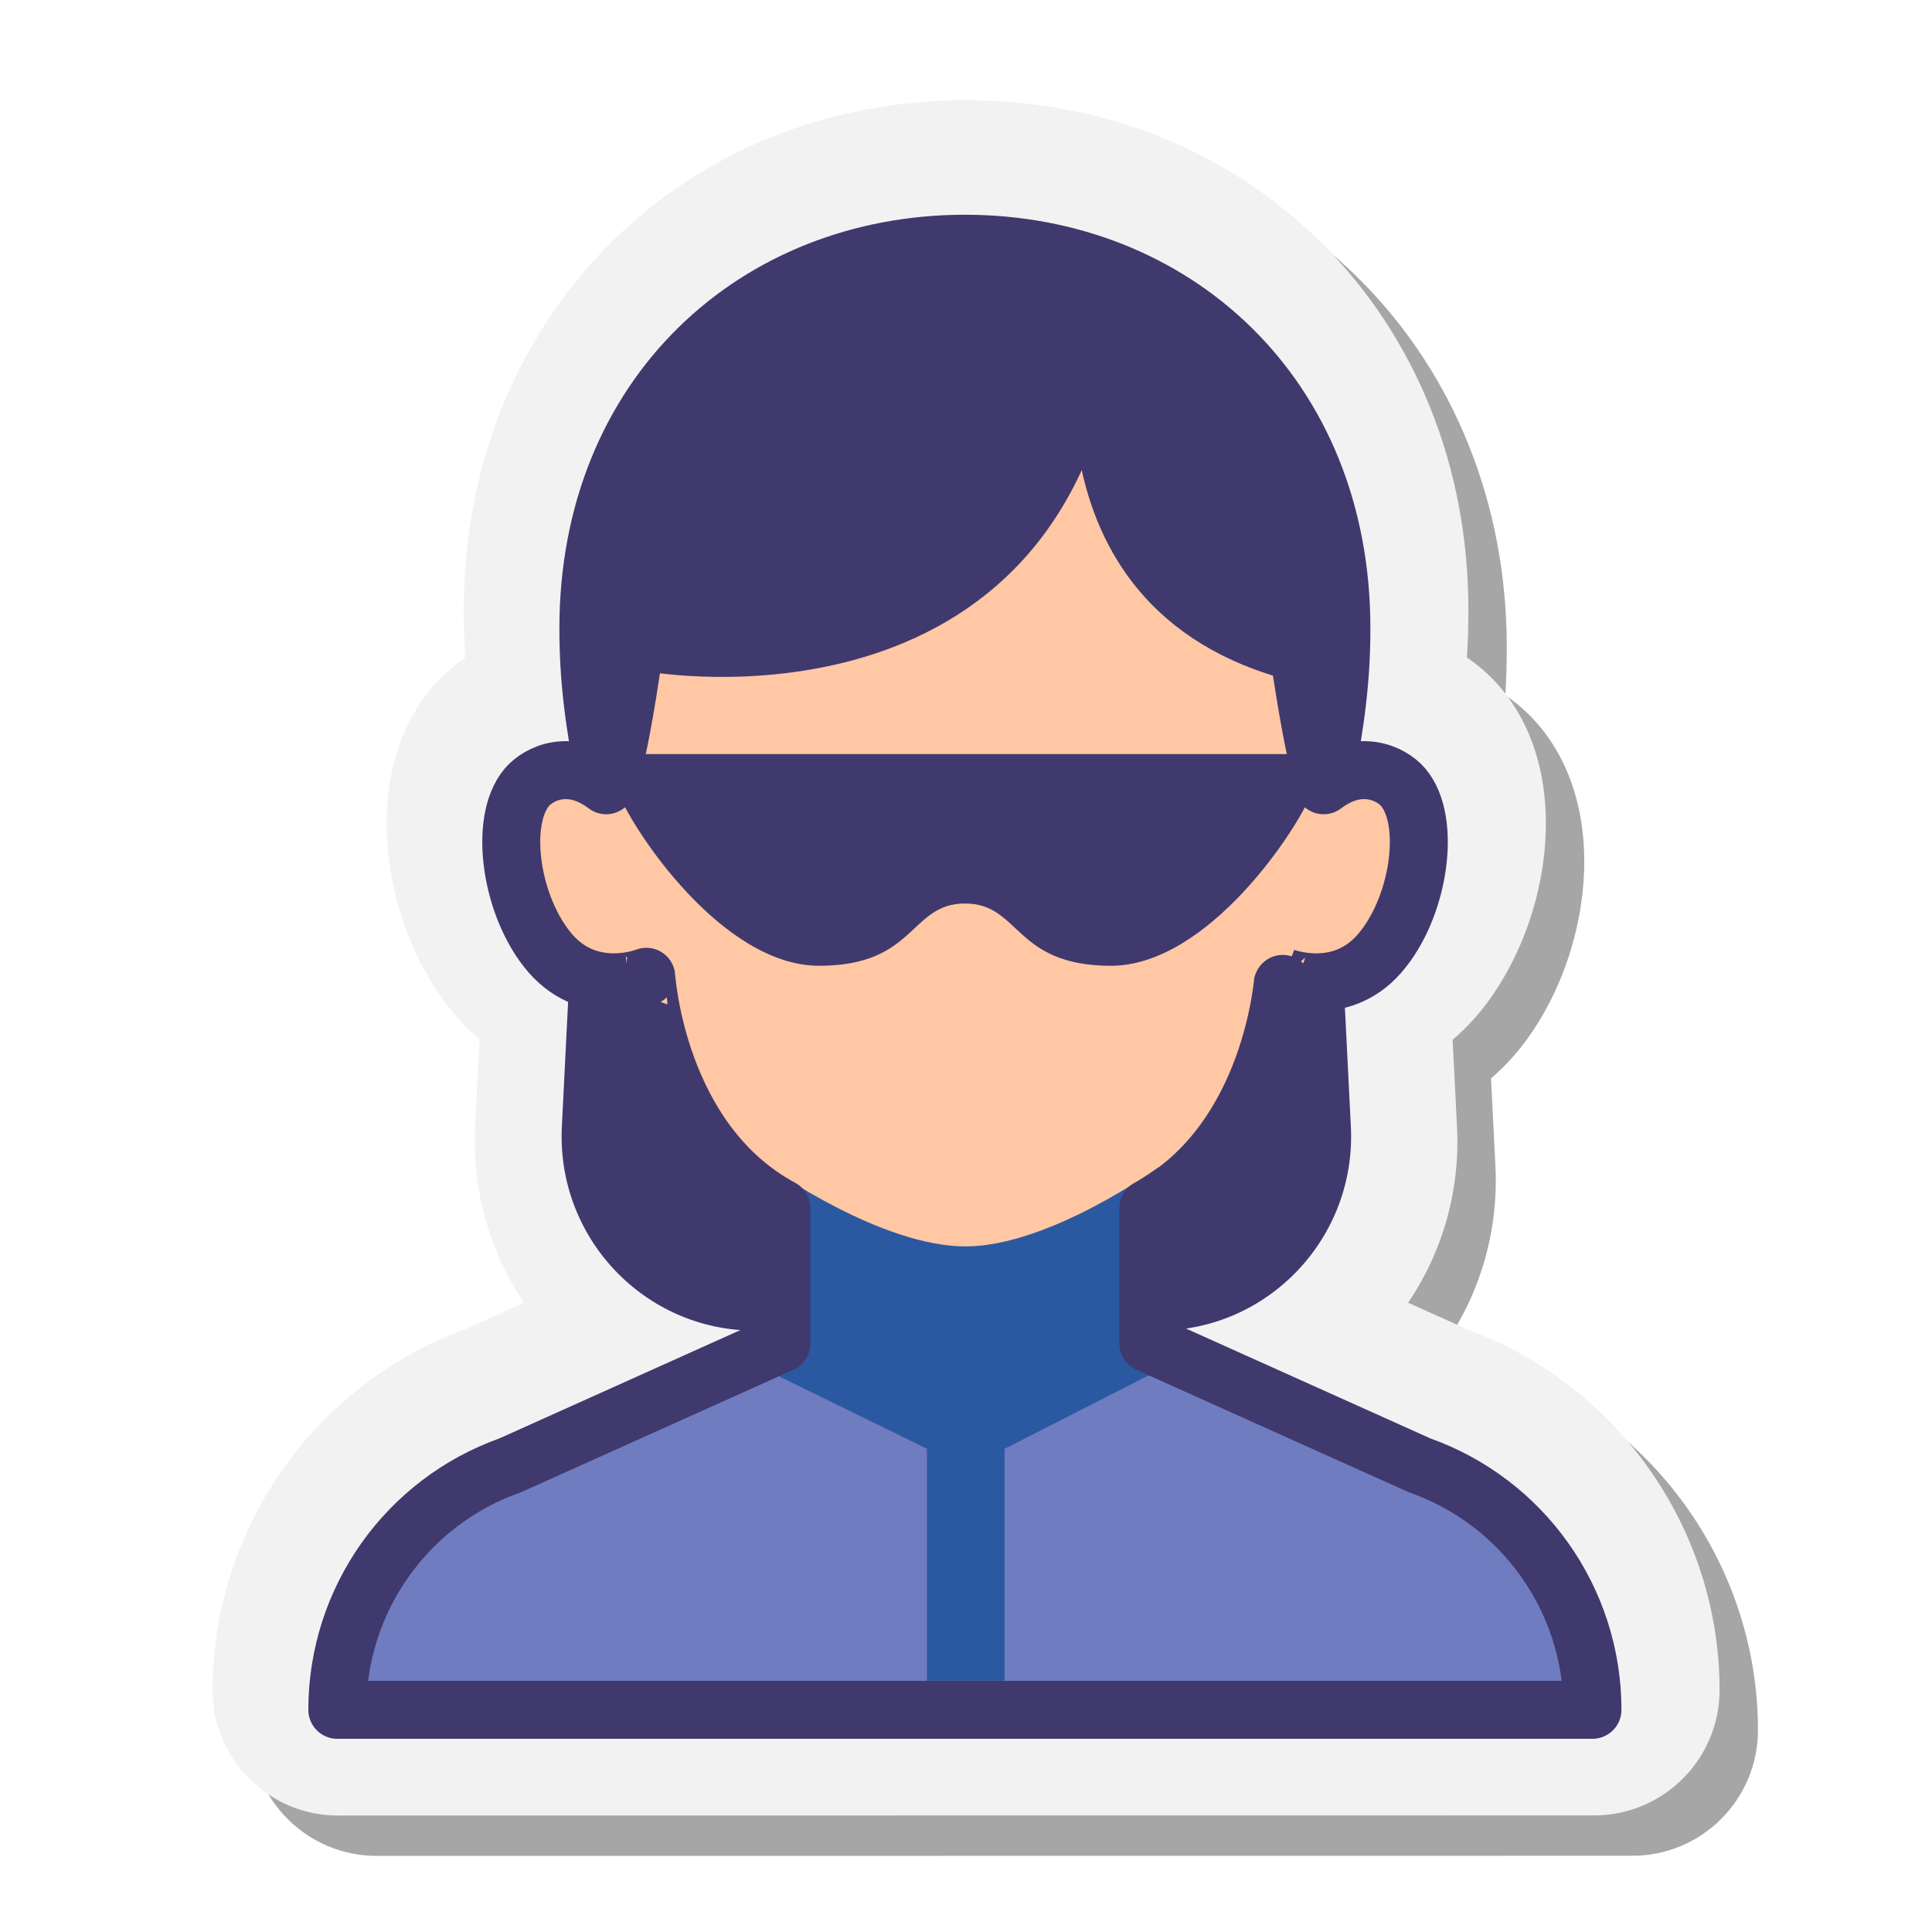
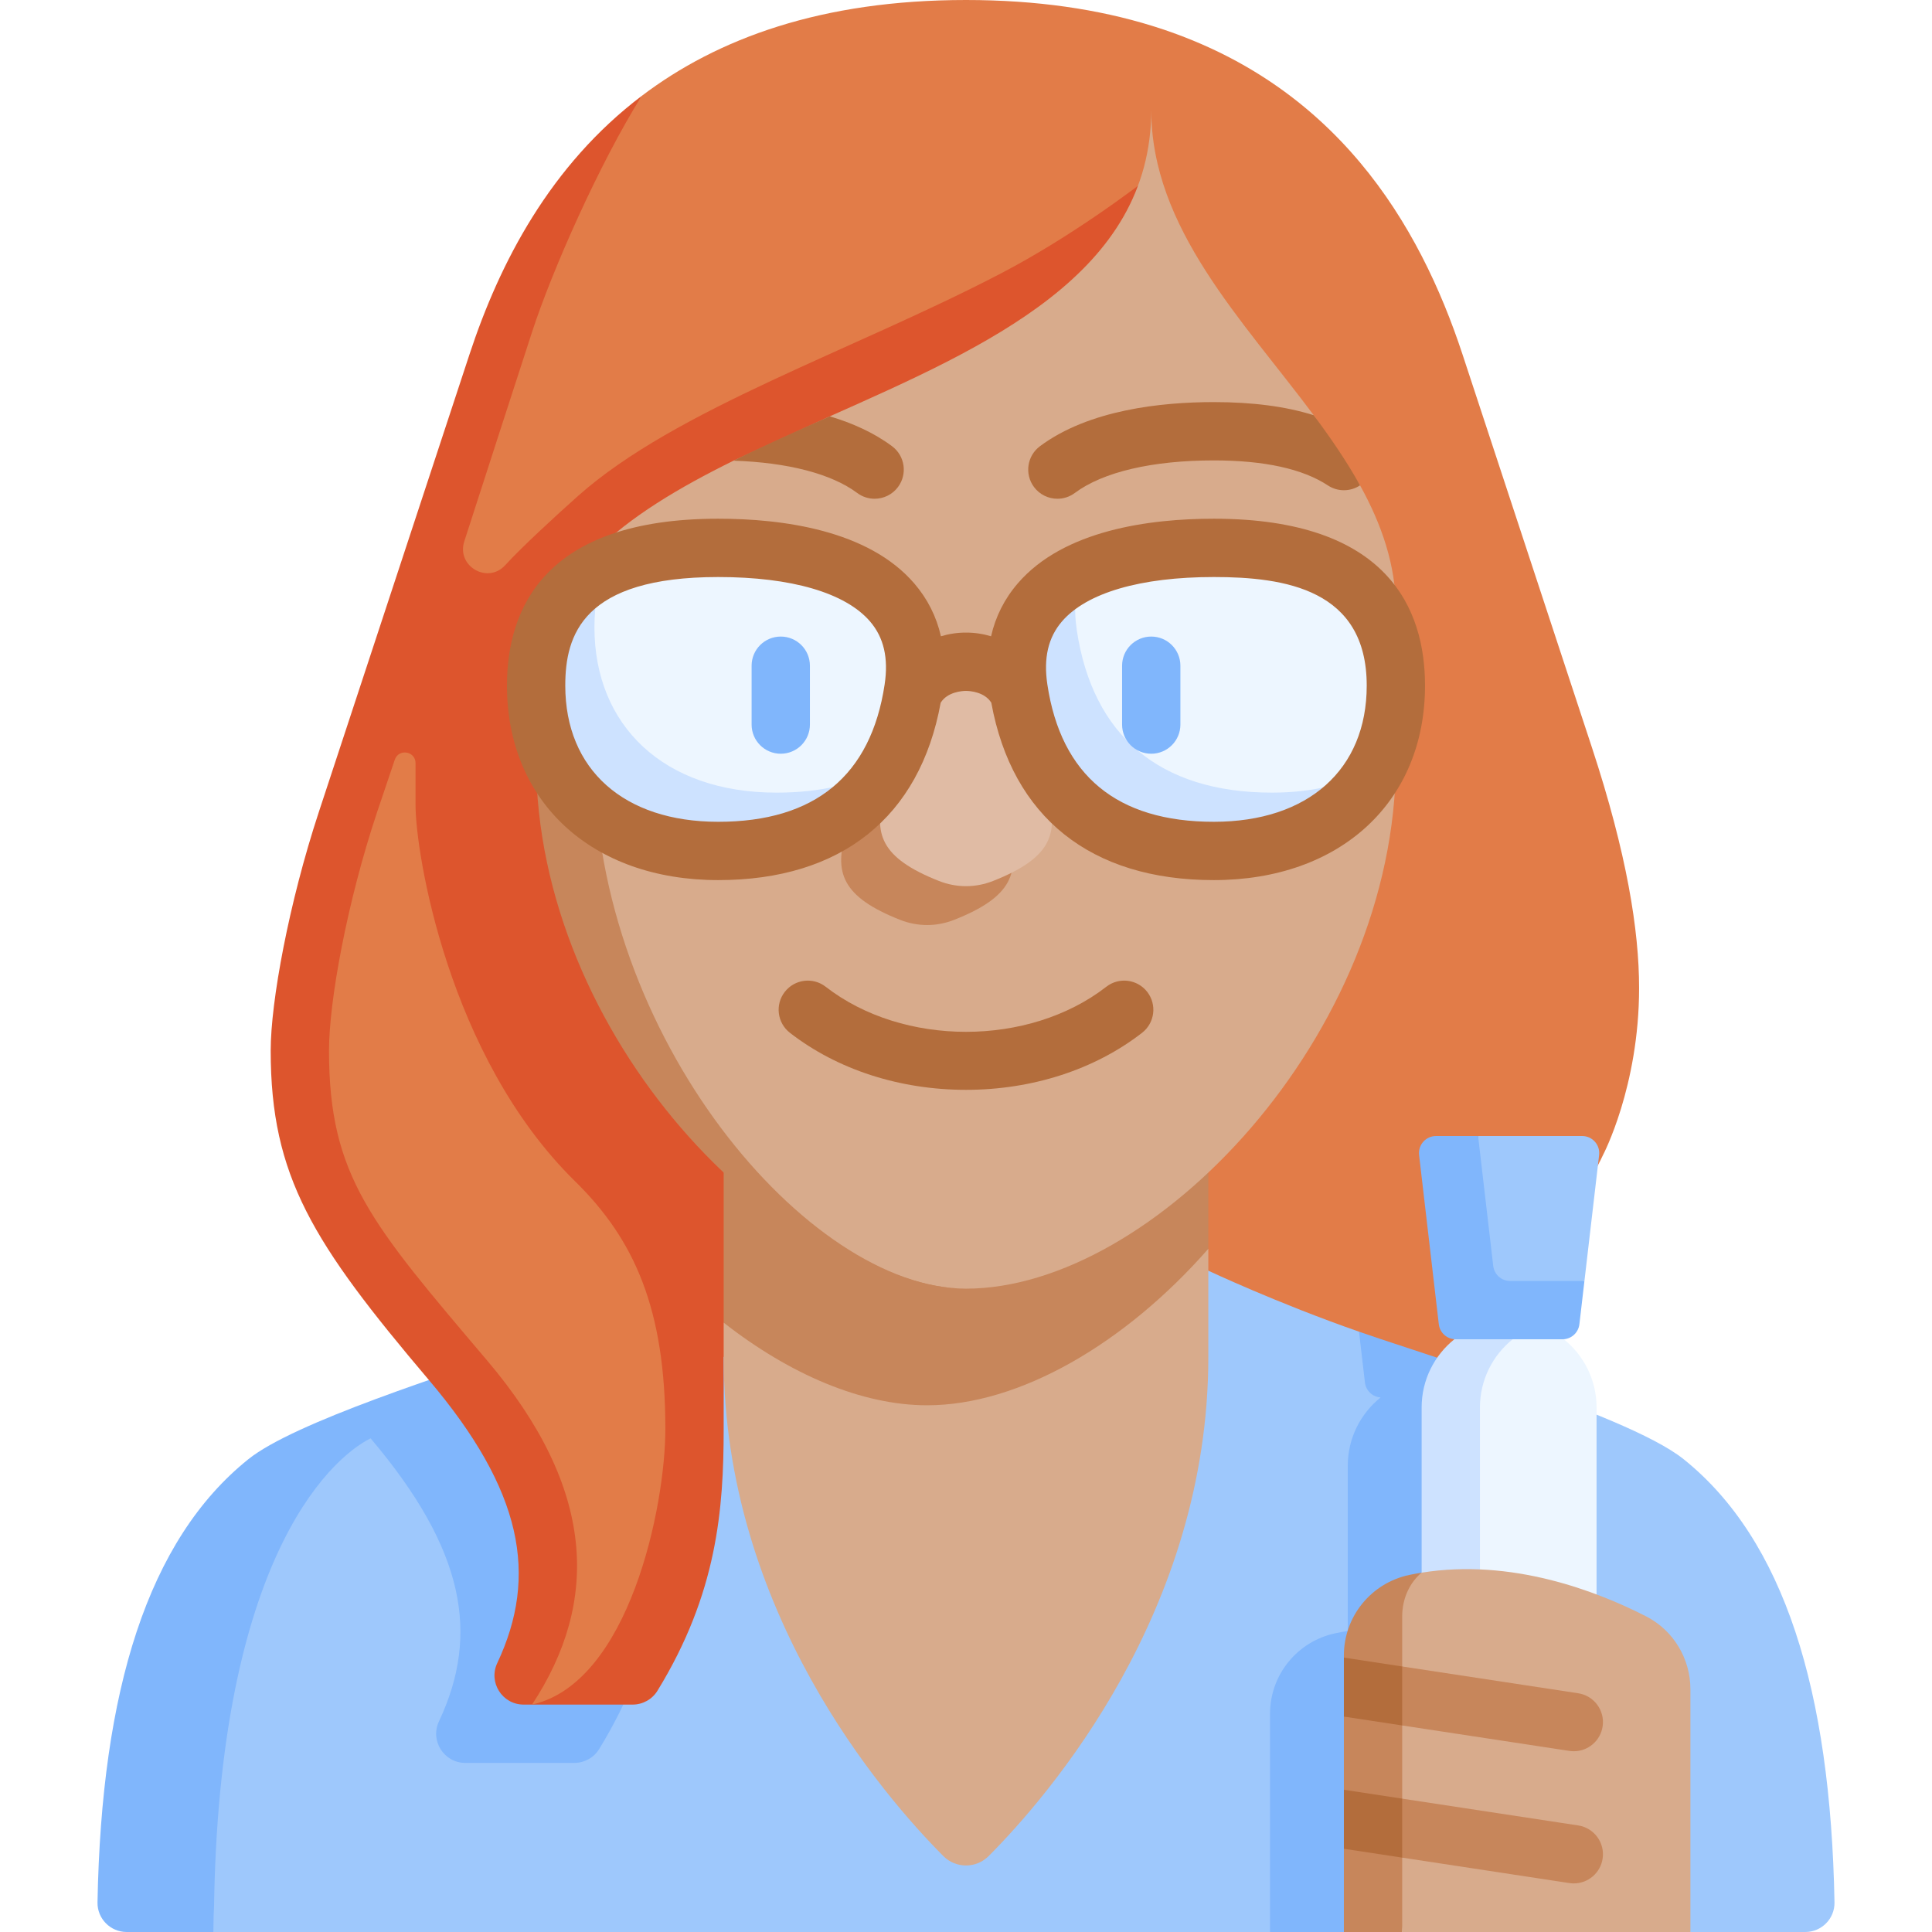
- <svg xmlns="http://www.w3.org/2000/svg" viewBox="0 0 100 100" width="100px" height="100px" baseProfile="basic">
-   <path d="M19.49,96.06c-1.734,0-3.367-0.68-4.598-1.906c-1.227-1.227-1.902-2.859-1.902-4.594 c0-8.324,5.219-15.812,13.008-18.699l3.117-1.402c-1.777-2.641-2.719-5.848-2.531-9.223l0.223-4.434 c-0.406-0.348-0.797-0.734-1.16-1.152c-3.809-4.359-5.266-12.469-1.27-17.141c0.492-0.574,1.062-1.082,1.688-1.516 c-0.051-0.82-0.074-1.637-0.074-2.488c0-15.066,11.18-26.43,26-26.43s26,11.363,26,26.43c0,0.848-0.023,1.66-0.074,2.48 c0.633,0.434,1.211,0.945,1.707,1.527c3.996,4.672,2.535,12.781-1.273,17.141c-0.371,0.422-0.762,0.812-1.176,1.164l0.223,4.445 c0.188,3.359-0.75,6.562-2.527,9.195l3.113,1.402c7.789,2.887,13.008,10.375,13.008,18.695c0,3.586-2.914,6.5-6.5,6.5L19.49,96.06z" opacity=".35" />
-   <path fill="#f2f2f2" d="M17.503,93.972c-1.734,0-3.367-0.678-4.598-1.902c-1.227-1.224-1.902-2.853-1.902-4.583 c0-8.305,5.219-15.777,13.008-18.657l3.117-1.399c-1.777-2.635-2.719-5.834-2.531-9.202l0.223-4.424 c-0.406-0.347-0.797-0.733-1.16-1.15c-3.809-4.349-5.266-12.44-1.27-17.102c0.492-0.573,1.062-1.08,1.688-1.512 c-0.051-0.818-0.074-1.633-0.074-2.483c0-15.032,11.18-26.37,26-26.37s26,11.337,26,26.37c0,0.846-0.023,1.656-0.074,2.475 c0.633,0.433,1.211,0.943,1.707,1.524c3.996,4.661,2.535,12.752-1.273,17.102c-0.371,0.421-0.762,0.811-1.176,1.161l0.223,4.435 c0.188,3.352-0.75,6.548-2.527,9.174l3.113,1.399c7.789,2.88,13.008,10.351,13.008,18.653c0,3.578-2.914,6.485-6.5,6.485 L17.503,93.972z" />
-   <path fill="#40396e" d="M59.932,68.872H39.07c-5.743,0-10.302-4.85-9.986-10.61l0.414-8.266h40.006l0.414,8.266 C70.235,64.022,65.675,68.872,59.932,68.872z" />
-   <path fill="#ffc7a3" d="M74.552,75.827l-14.574-5.906l0.504-6.727c3.73-3.02,4.387-7.223,6.141-12.574 c1.469,1.375,3.98,0.863,5.875-1.305c2.062-2.359,2.609-5.781,1.227-7.637c-1.105-1.488-3.113-1.523-4.926-0.273 c0.504-3.246,0.207-6.344,0.207-8.957c0-12.113-8.215-19.43-19-19.43s-19,7.316-19,19.43c0,2.66-0.211,5.82,0.422,9.133 c-0.422-1.574-2.992-1.457-4.148,0.098c-1.383,1.855-0.836,5.277,1.227,7.637s3.836,2.766,5.219,0.906 c0.004-0.008,0.008-0.016,0.016-0.023c1.266,5.801,1.93,9.711,5.281,12.848l1.32,6.723l-13.883,6.059 c-5.367,1.902-8.953,6.977-8.953,12.672h66C83.505,82.804,79.915,77.73,74.552,75.827z" />
-   <path fill="#707cc0" d="M72.552,75.788l-12.648-5.422c1.321-11.269-5.011-4.149-9.831-4.172 c-4.742-0.019-11.558-8.313-9.966,4.172l-13.648,5.422c-5.367,1.889-7.953,6.927-7.953,12.581h64 C82.505,82.715,77.915,77.677,72.552,75.788z" />
-   <path fill="#40396e" d="M40.083,23.999c5.527,0,14.312,0,19.844,0c2.773,0,4.855,2.207,5.172,4.965 c1.109,9.613,1.996,12.035,1.996,12.035h5.832c-0.07-0.113-0.148-0.223-0.23-0.32c-0.602-0.703-2.238-1.52-4.113-0.098 c0.633-3.309,0.922-5.473,0.922-8.133c0-12.113-8.715-19.93-19.5-19.93s-19.5,7.816-19.5,19.93c0,2.66,0.289,4.824,0.922,8.133 c-1.875-1.422-3.496-0.605-4.098,0.098c-0.082,0.098-0.156,0.207-0.227,0.32h5.812c0,0,0.906-2.242,1.996-12.035 C35.216,26.206,37.306,23.999,40.083,23.999z" />
-   <path fill="#2b59a1" d="M40.096,71.128l9.936,4.866l10.341-5.272l-0.404-10.31c0,0-5.627,4.094-9.987,4.102 S39.95,60.501,39.95,60.501L40.096,71.128z" />
-   <path fill="#40396e" d="M31.979,41.666c0,0,1.606-2.998,1.664-6.892c0,0,21.414,3.801,24.312-17.5c0,0,0-3-8-3.5 c-10.031-0.629-19.473,9.5-19.473,17.5S31.979,41.666,31.979,41.666z" />
-   <path fill="#40396e" d="M55.891,16.289c0,0-3.59,16.355,12.5,19.289l1.473-2l-1.973-7l-4.5-9.5l-5-1.5L55.891,16.289z" />
-   <path fill="none" stroke="#40396e" stroke-linecap="round" stroke-linejoin="round" stroke-miterlimit="10" stroke-width="3" d="M49.944,12.615c-10.78,0-19.49,7.81-19.49,19.904c0,2.661,0.289,4.818,0.921,8.126c-1.874-1.424-3.494-0.605-4.096,0.094 c-1.503,1.759-0.836,6.269,1.226,8.625s4.947,1.194,4.947,1.194c0.008-0.008,0.5,8.489,6.996,11.984v6.991l-14.04,6.312 c-5.361,1.896-8.949,6.967-8.949,12.655h64.967c0-5.688-3.588-10.759-8.949-12.655l-14.04-6.312v-6.991 c6.497-3.495,6.989-11.992,6.996-11.984c0,0,2.905,1.166,4.962-1.194c2.061-2.352,2.733-6.866,1.226-8.625 c-0.601-0.698-2.237-1.518-4.111-0.094c0.632-3.308,0.921-5.465,0.921-8.126C69.434,20.425,60.723,12.615,49.944,12.615" />
-   <rect width="4.019" height="12.091" x="47.978" y="74.902" fill="#2b59a1" />
-   <path fill="#40396e" d="M49.948,39.031H31.974v1.934c0.719,1.934,5.391,9.023,10.424,9.023s4.675-3.223,7.55-3.223 s2.517,3.223,7.55,3.223s9.705-7.089,10.424-9.023v-1.934H49.948z" />
+ <svg xmlns="http://www.w3.org/2000/svg" id="Capa_1" enable-background="new 0 0 497 497" height="512" viewBox="0 0 497 497" width="512">
+   <g>
+     <path d="m193.208 358.287 171.817 19.842s41.603-68.503 47.341-81.002c0 0 9.286-17.566 9.286-42.958 0-14.767-3.126-34.517-12.161-61.96-10.891-33.081-26.092-79.251-33.266-101.041-11.035-33.516-32.592-69.951-79.999-84.564z" fill="#e27c48" />
+     <path d="m434.853 497h29.56c4.188 0 7.58-3.436 7.503-7.623-1-54.485-12.937-93.264-38.818-114.011-7.526-6.033-26.045-13.271-45.756-20.129l-.048.415-16.583 6.417-21.108-19.498c-21.113-7.372-38.764-15.692-38.764-15.692h-124.678s-5.919 2.791-15 6.571l-86.527 36.032-29.619 35.084v92.434h271.695l89.143-15.483z" fill="#9ec8fc" />
+     <path d="m95.329 370.004c24.122 28.473 28.208 50.271 17.59 72.818-2.339 4.967 1.294 10.679 6.784 10.679h28.037c2.602 0 5.032-1.348 6.392-3.566 15.354-25.039 17.029-46.696 17.029-67.362v-18.482-30.641c-7.984 3.324-18.413 7.412-29.417 11.043-28.006 9.241-66.162 21.51-77.843 30.873-25.881 20.746-37.818 59.525-38.818 114.011-.077 4.187 3.315 7.623 7.503 7.623h22.428c.001-94.504 29.62-121.633 40.315-126.996z" fill="#80b6fc" />
+     <path d="m415.853 449.558c0-7.895-4.381-15.168-11.41-18.764-3.582-1.832-7.885-3.814-12.733-5.634 0-19.06 0-41.367 0-48.09 0-7.095-3.284-13.424-8.416-17.548l-.02-.027c2.072-.158 3.774-1.747 4.018-3.843l.048-.415c-10.882-3.786-22.125-7.457-32.086-10.744-1.906-.629-3.791-1.272-5.653-1.922l1.524 13.081c.244 2.096 1.946 3.684 4.019 3.843l-.02.027c-5.131 4.124-8.416 10.452-8.416 17.548v42.496c-.002 0-.005.001-.008.001-1.043.168-2.087.353-3.134.572-9.811 2.057-16.858 10.681-16.858 20.704v56.157h19l70.143-15.483v-31.959z" fill="#80b6fc" />
+     <path d="m402.295 344.522-6.584-9.059-16.584 9.059c-5.131 4.124-8.416 10.452-8.416 17.548 0 12.427 10 78.089 10 78.089h30s0-65.663 0-78.089c0-7.096-3.285-13.424-8.416-17.548z" fill="#edf6ff" />
+     <path d="m389.126 344.522 6.584-9.059-7.5-10.319-14.084 19.378c-5.131 4.124-8.416 10.452-8.416 17.548v78.089h15s0-65.663 0-78.089c.001-7.096 3.285-13.424 8.416-17.548z" fill="#cde2ff" />
+     <path d="m407.015 292.239h-26.781l-.655 42.287 28.011-5 3.776-32.399c.303-2.603-1.731-4.888-4.351-4.888z" fill="#9ec8fc" />
+     <path d="m384.127 325.652-3.894-33.413h-10.827c-2.62 0-4.654 2.285-4.351 4.887l5.072 43.526c.257 2.208 2.128 3.874 4.351 3.874h27.464c2.223 0 4.094-1.665 4.351-3.874l1.297-11.126h-19.112c-2.223 0-4.093-1.665-4.351-3.874z" fill="#80b6fc" />
+     <path d="m434.853 434.558c0-7.895-4.381-15.168-11.41-18.764-12.761-6.529-34.683-14.951-57.74-11.228-2.781 2.313-9.992 6.267-9.992 11.276l5 81.157h74.143v-62.441z" fill="#d8ab8c" />
+     <path d="m405.981 469.585-45.271-6.889v-18.827l43.015 6.546c.382.058.762.086 1.138.086 3.644 0 6.84-2.66 7.405-6.373.623-4.095-2.191-7.92-6.287-8.543l-45.271-6.889v-12.853c0-5.01 2.211-8.963 4.992-11.276-1.043.168-2.087.353-3.134.572-9.811 2.057-16.858 10.681-16.858 20.704v.571l2.224 7.028-2.224 8.146v18.827l3 8.443-3 6.73v21.412h15v-19.131l43.015 6.546c.382.058.762.086 1.138.086 3.644 0 6.84-2.66 7.405-6.373.624-4.095-2.191-7.919-6.287-8.543z" fill="#c7865b" />
+     <path d="m345.71 460.414v15.173l15 2.282v-15.173z" fill="#b36d3c" />
+     <path d="m345.71 426.413v15.174l15 2.282v-15.173z" fill="#b36d3c" />
+     <path d="m114.432 139.274c-2.061 6.385 11.039 17.077 15.545 12.106 4.069-4.489 13.243-12.929 18.748-17.823 25.125-22.334 70.794-37.409 108.831-57.258 18.092-9.441 34.547-27.938 38.67-31.148v-38.547c-13.645-4.206-29.432-6.604-47.726-6.604-37.104 0-63.894 9.865-83.421 24.671-14.729 19.365-28.071 44.986-33.163 60.6-4.037 12.378-11.468 35.366-17.484 54.003z" fill="#e27c48" />
+     <path d="m162.74 438.5c2.602 0 5.032-1.348 6.392-3.566 15.354-25.039 17.029-46.696 17.029-67.362v-18.482l110.065-69.615v-234.325c-4.124 3.211-20.578 15.708-38.67 25.148-38.037 19.849-83.706 34.924-108.831 57.258-5.505 4.893-14.679 13.334-18.748 17.823-4.506 4.971-12.606.279-10.545-6.106 6.017-18.636 13.448-41.624 17.484-54.003 5.092-15.614 17.175-43.018 28.163-60.6-23.55 17.856-36.535 42.9-44.304 66.497-7.174 21.79-29.471 89.515-38.763 117.736-7.708 23.41-12.378 48.769-12.378 61.366 0 32.358 10.821 49.472 40.695 84.734 24.122 28.473 28.208 50.271 17.59 72.818-2.339 4.967 1.294 10.679 6.784 10.679z" fill="#dd552d" />
+     <path d="m171.161 367.572c0-30.92-7.991-48.745-23.245-63.711-32.77-32.153-41.018-84.687-41.018-96.659v-10.885c0-3.101-4.338-3.823-5.338-.887-1.404 4.119-2.969 8.745-4.547 13.473-7.804 23.378-12.378 48.769-12.378 61.366 0 32.358 10.821 44.472 40.695 79.734 27.901 32.933 28.996 61.936 11.538 88.496 25.01-5.612 34.293-50.975 34.293-70.927z" fill="#e27c48" />
+     <path d="m186.161 340.246v8.844c0 65.427 41.002 112.8 56.5 128.37 3.222 3.237 8.455 3.237 11.677 0 15.499-15.57 56.5-62.943 56.5-128.37 0-4.086 0-15.983 0-27.844z" fill="#d8ab8c" />
+     <path d="m186.161 292.239v48.007c17.025 13.327 35.561 21.257 52.339 21.257 23.676 0 50.85-15.783 72.339-40.258 0-14.53 0-29.006 0-29.006z" fill="#c7865b" />
+     <path d="m296.154 28.246c0 42.189-41.989 60.751-82.708 78.861l-24.754 11.401c-13.988 6.902-26.613 14.383-35.775 23.569 0 25.372-5 50.222-5 53.553 0 70.838 59.886 135.873 100.584 135.873 48.071 0 110.584-65.035 110.584-135.873 0-5.975 0-15.579 0-38.85 0-11.402-3.66-21.884-9.215-31.923l-11.922-18.046c-18.282-24.533-41.794-48.117-41.794-78.565z" fill="#d8ab8c" />
+     <path d="m152.916 195.63c0-3.331 0-28.181 0-53.553-9.271 9.295-15 20.333-15 34.286v19.267c0 70.838 62.513 135.873 110.584 135.873-40.698 0-95.584-65.035-95.584-135.873z" fill="#c7865b" />
+     <path d="m337.946 106.811c-7.192-2.259-15.701-3.373-25.704-3.373-13.455 0-32.135 1.969-44.719 11.351-3.321 2.476-4.006 7.175-1.53 10.495 1.472 1.976 3.731 3.018 6.019 3.018 1.559 0 3.131-.483 4.477-1.487 7.246-5.401 19.943-8.376 35.754-8.376 12.996 0 22.87 2.164 29.35 6.433 2.586 1.706 5.842 1.599 8.272-.011-3.401-6.146-7.505-12.126-11.919-18.05z" fill="#b36d3c" />
+     <path d="m220.512 126.814c1.346 1.004 2.918 1.487 4.477 1.487 2.287 0 4.547-1.042 6.019-3.018 2.476-3.32 1.791-8.02-1.53-10.495-4.692-3.498-10.231-5.963-16.031-7.682-8.434 3.751-16.812 7.484-24.753 11.403 13.974.458 25.184 3.361 31.818 8.305z" fill="#b36d3c" />
+     <path d="m245.478 236.618c14.896-5.881 17.184-12.185 13.718-22.936l-7.855-24.364c-3.907-12.117-21.774-12.117-25.681 0l-7.855 24.364c-3.466 10.75-1.178 17.055 13.718 22.936 4.541 1.794 9.413 1.794 13.955 0z" fill="#c7865b" />
+     <path d="m255.478 226.618c14.896-5.881 17.184-12.185 13.718-22.936l-7.855-24.364c-3.907-12.117-21.774-12.117-25.681 0l-7.855 24.364c-3.466 10.75-1.178 17.055 13.718 22.936 4.541 1.794 9.413 1.794 13.955 0z" fill="#e0bba4" />
+     <path d="m312.242 140.939c-12.8 0-24.851 1.821-33.987 6.153-1.617 4.27-7.12 14.28-6.24 20.117 4.054 26.9 21.164 41.695 50.227 41.695 10.487 0 24.495-7.262 31.739-11.327 3.332-6.086 5.103-13.253 5.103-21.214 0-25.247-17.779-35.424-46.842-35.424z" fill="#edf6ff" />
+     <path d="m184.758 140.939c-11.619 0-21.428 1.633-29.025 5.198-1.843 4.304-7.817 14.352-7.817 20.226 0 25.247 17.779 42.541 46.842 42.541 11.38 0 25.917-7.278 33.566-11.653 3.269-5.65 5.501-12.348 6.661-20.042 4.053-26.901-21.164-36.27-50.227-36.27z" fill="#edf6ff" />
+     <path d="m277.016 162.208c-.88-5.837-.377-10.847 1.24-15.117-11.608 5.504-18.509 15.064-16.24 30.117 4.054 26.9 21.164 41.695 50.227 41.695 19.899 0 34.505-8.11 41.739-21.327-7.243 4.065-16.251 6.327-26.739 6.327-29.064 0-46.173-14.794-50.227-41.695z" fill="#cde2ff" />
+     <path d="m152.916 161.363c0-5.874.974-10.922 2.817-15.226-11.405 5.354-17.817 15.072-17.817 30.226 0 25.247 17.779 42.541 46.842 42.541 20.751 0 35.403-7.547 43.566-21.653-7.648 4.375-17.186 6.653-28.566 6.653-29.063-.001-46.842-17.295-46.842-42.541z" fill="#cde2ff" />
+     <path d="m200.847 193.895c-4.143 0-7.5-3.357-7.5-7.5v-15.143c0-4.143 3.357-7.5 7.5-7.5s7.5 3.357 7.5 7.5v15.143c0 4.142-3.358 7.5-7.5 7.5z" fill="#80b6fc" />
+     <path d="m296.153 193.895c-4.143 0-7.5-3.357-7.5-7.5v-15.143c0-4.143 3.357-7.5 7.5-7.5s7.5 3.357 7.5 7.5v15.143c0 4.142-3.357 7.5-7.5 7.5z" fill="#80b6fc" />
+     <g fill="#b36d3c">
+       <path d="m312.242 133.438c-16.472 0-38.591 2.886-50.423 16.634-3.437 3.993-5.722 8.547-6.87 13.611-2.03-.618-4.195-.952-6.45-.952s-4.419.334-6.45.952c-1.148-5.064-3.433-9.618-6.87-13.611-11.832-13.748-33.951-16.634-50.423-16.634-44.914 0-54.342 23.343-54.342 42.925 0 29.931 21.838 50.04 54.342 50.04 31.632 0 51.863-16.179 57.229-45.628 1.732-2.802 5.559-3.044 6.513-3.044s4.781.243 6.513 3.044c5.366 29.448 25.597 45.628 57.229 45.628 32.504 0 54.342-20.109 54.342-50.04.002-19.582-9.426-42.925-54.34-42.925zm-84.674 42.654c-3.531 23.431-17.935 35.312-42.811 35.312-24.267 0-39.342-13.427-39.342-35.04 0-13.001 4.472-27.925 39.342-27.925 18.847 0 32.716 4.056 39.053 11.419 3.553 4.127 4.782 9.437 3.758 16.234zm84.674 35.311c-24.876 0-39.279-11.881-42.811-35.312-1.023-6.797.205-12.106 3.758-16.234 6.337-7.363 20.206-11.419 39.053-11.419 18.316 0 39.342 3.174 39.342 27.925 0 21.614-15.075 35.04-39.342 35.04z" />
+       <path d="m248.5 280.357c-17.031 0-33.119-5.212-45.299-14.675-3.271-2.542-3.862-7.254-1.321-10.524 2.542-3.271 7.254-3.861 10.524-1.321 19.902 15.465 52.289 15.465 72.191 0 3.271-2.54 7.982-1.951 10.524 1.321 2.541 3.271 1.949 7.982-1.321 10.524-12.179 9.464-28.267 14.675-45.298 14.675z" />
+     </g>
+   </g>
</svg>
